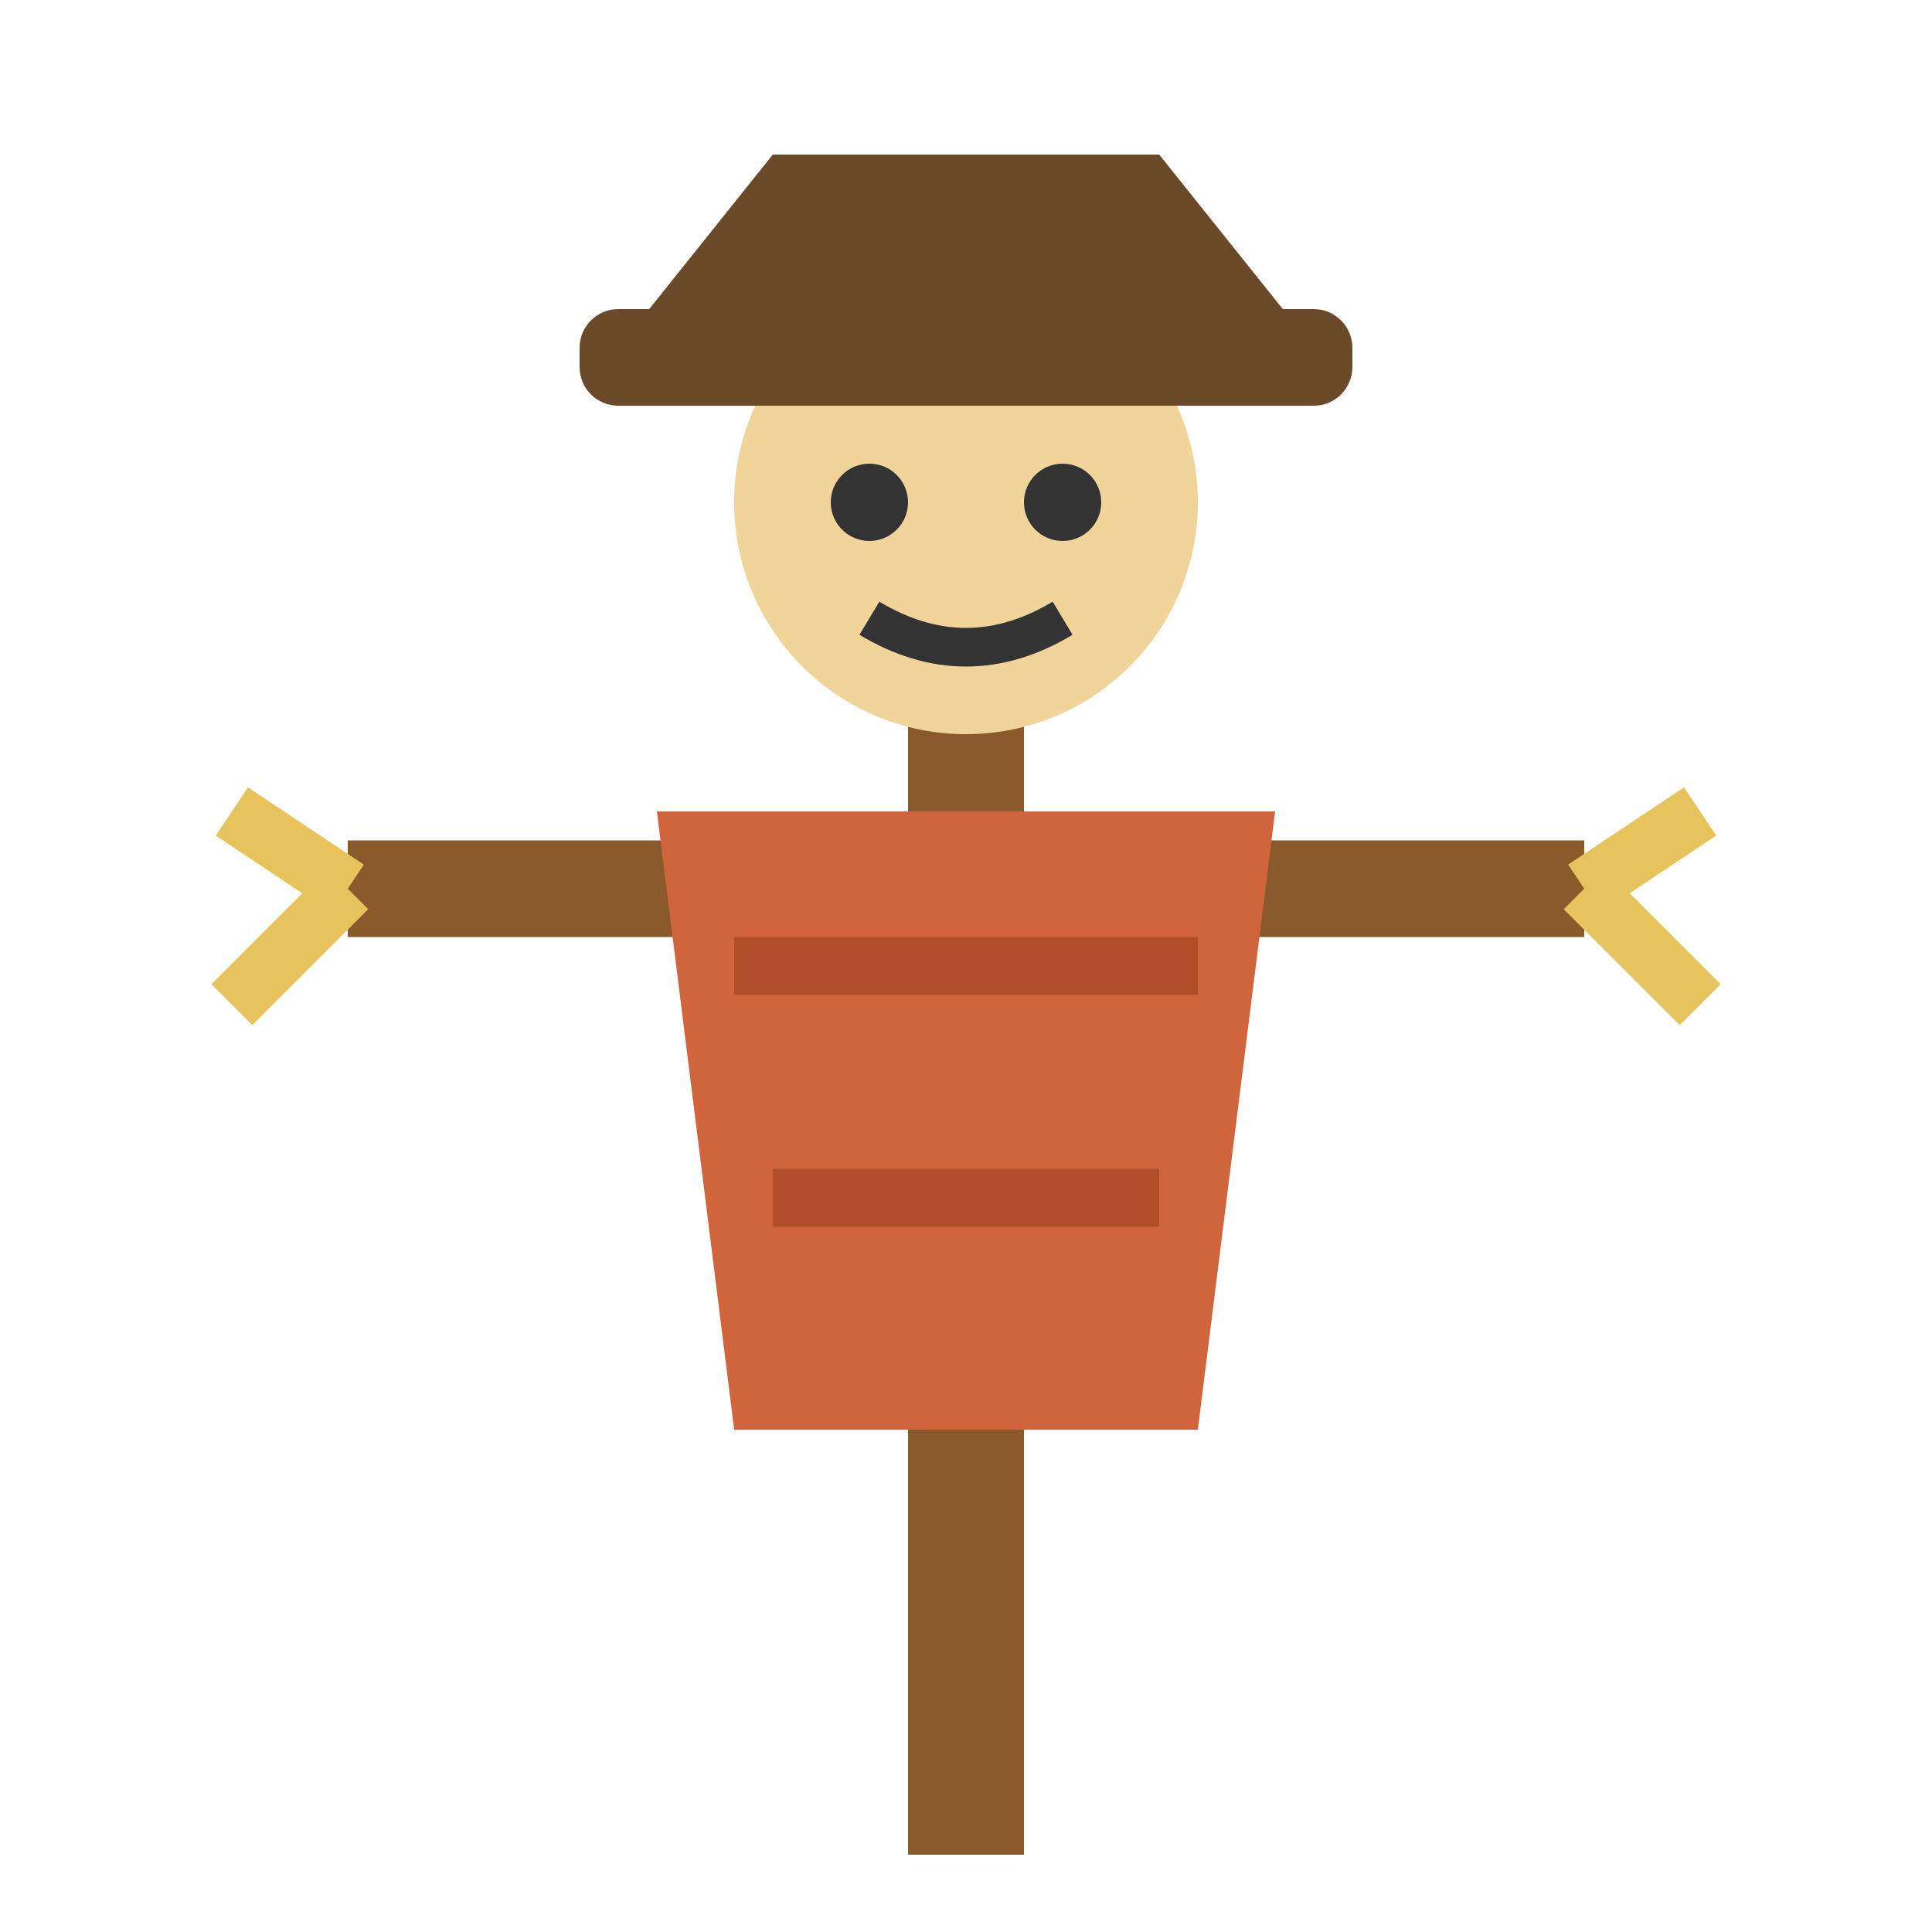
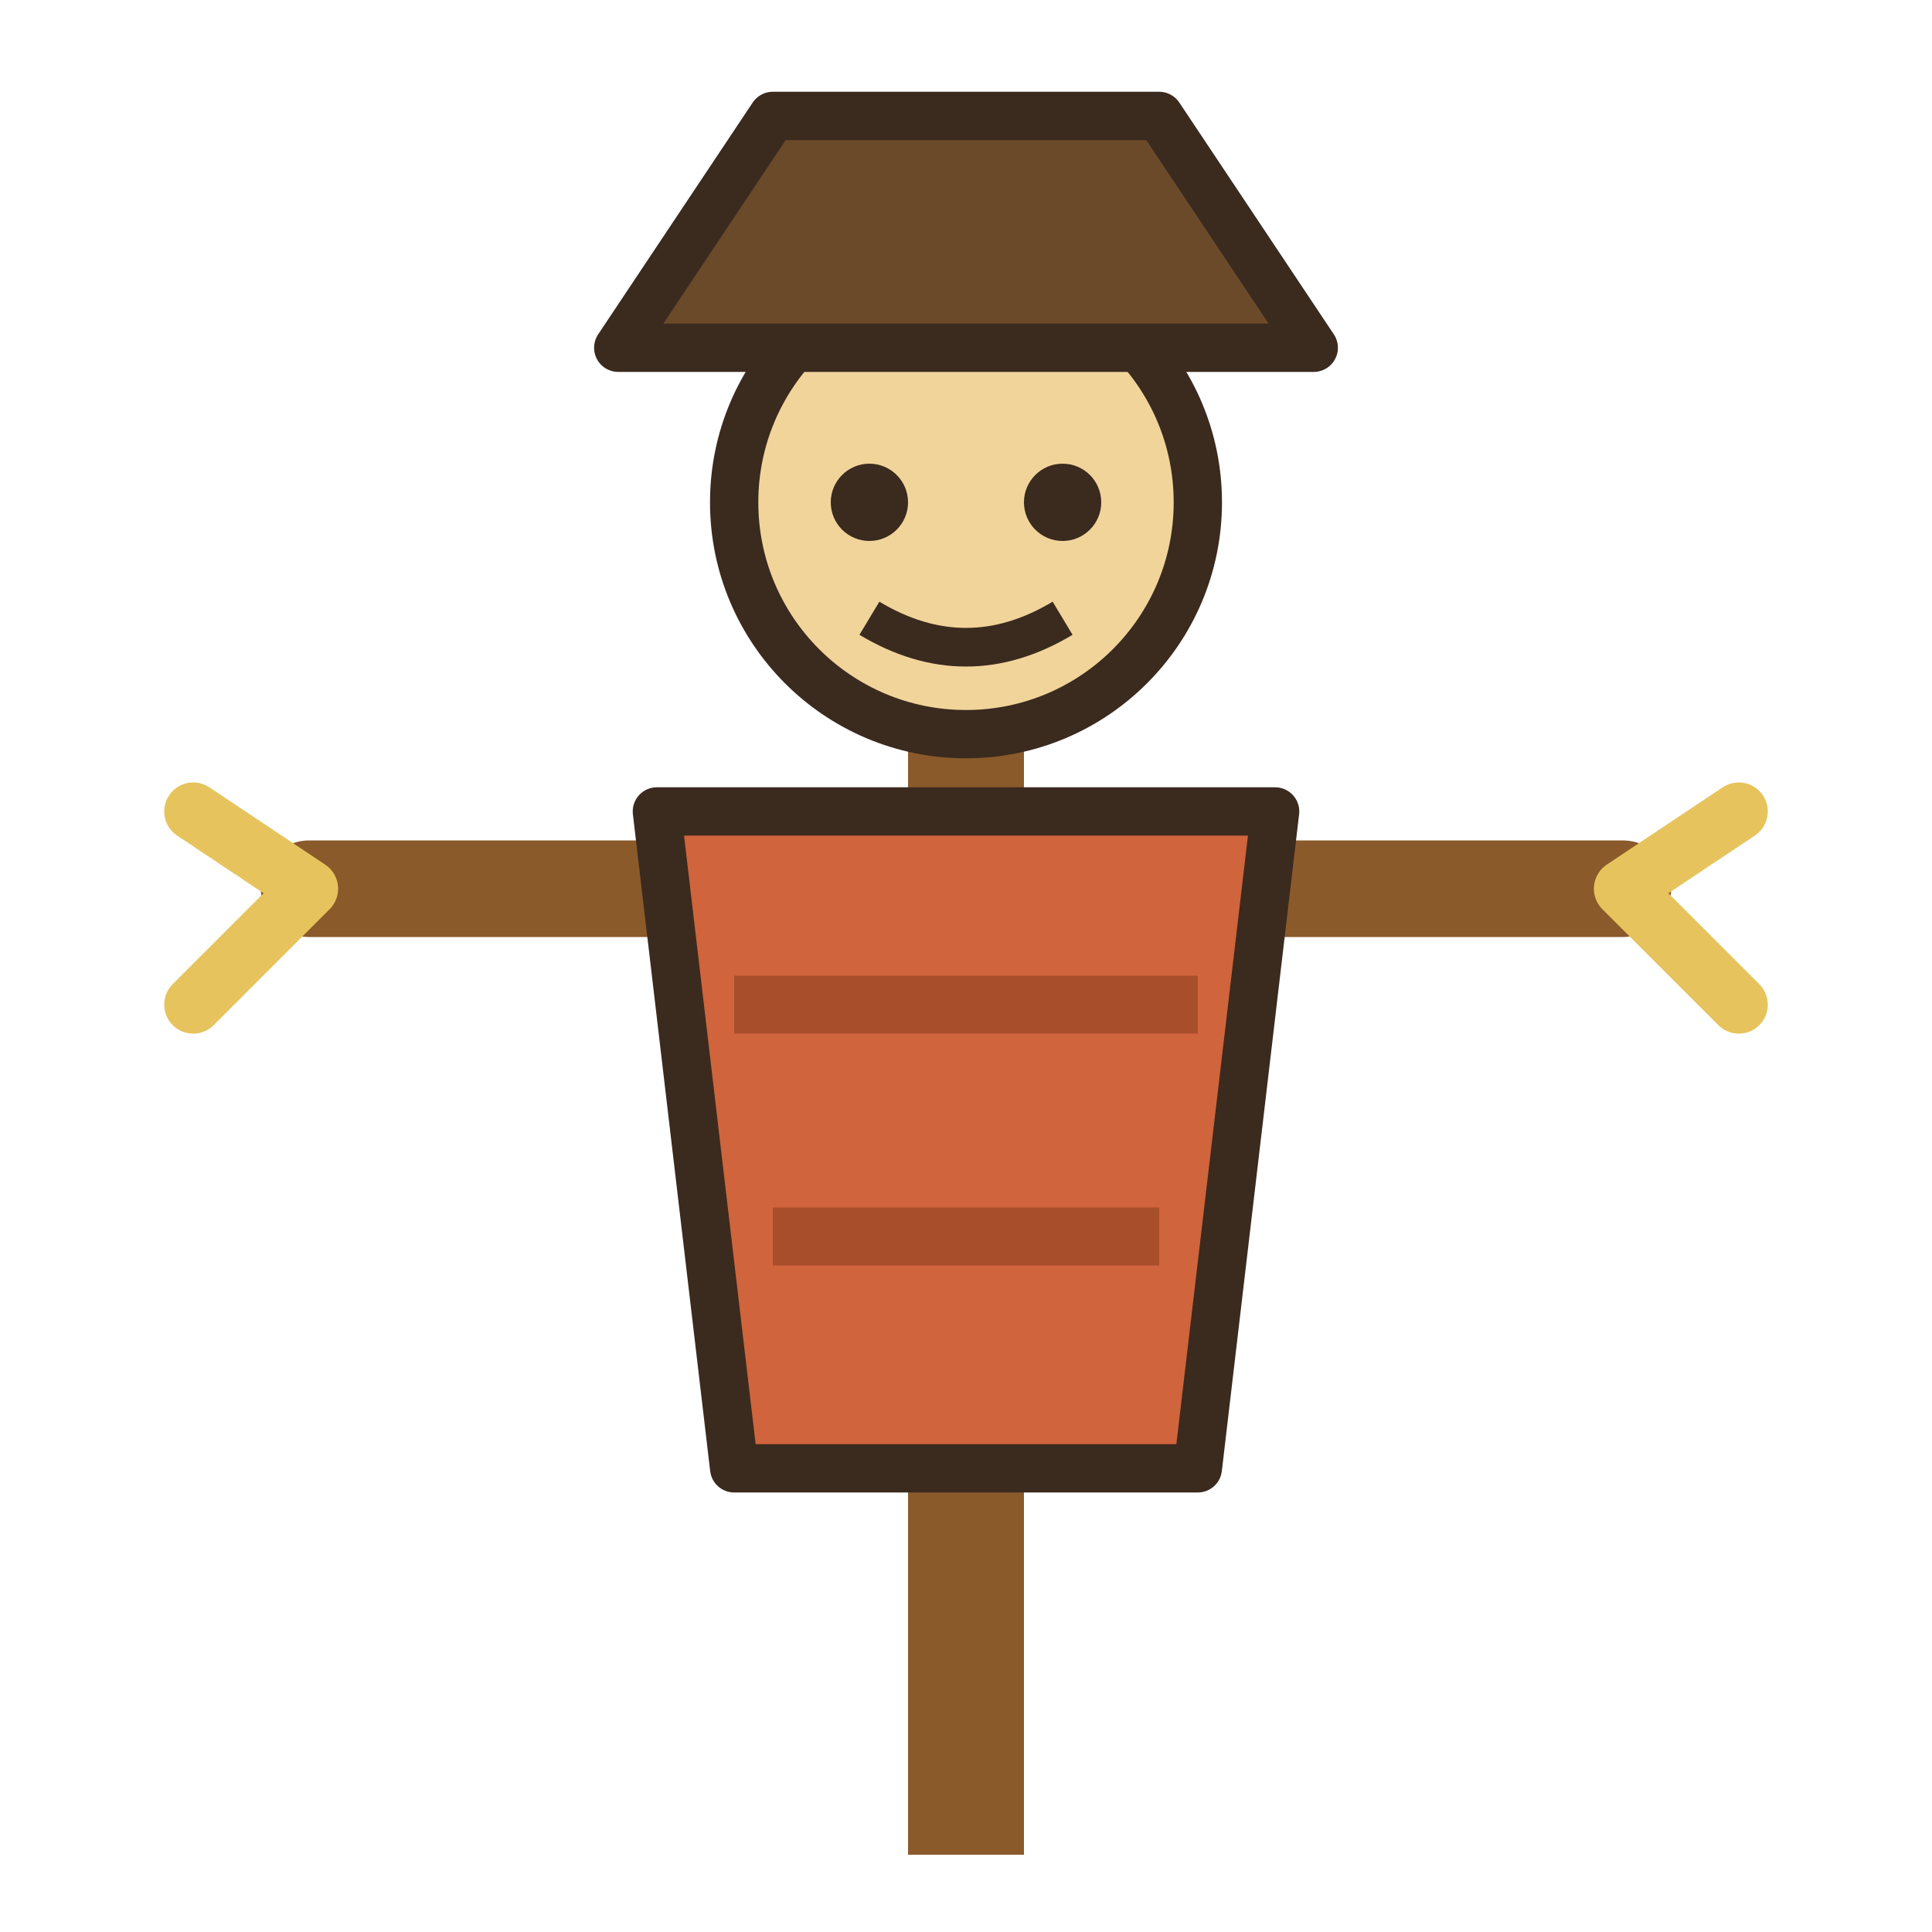
<svg xmlns="http://www.w3.org/2000/svg" viewBox="0 0 100 100">
-   <path d="M50 30 V96" stroke="#8a5a2b" stroke-width="6" />
-   <path d="M18 46 H82" stroke="#8a5a2b" stroke-width="5" />
-   <path d="M34 42 H66 L62 74 H38 Z" fill="#d0643c" />
-   <path d="M38 50 H62 M40 62 H60" stroke="#b04e2a" stroke-width="3" />
-   <circle cx="50" cy="26" r="12" fill="#f0d49a" />
-   <path d="M32 18 H68 L60 8 H40 Z" fill="#6b4a2a" />
-   <rect x="30" y="16" width="40" height="5" rx="2" fill="#6b4a2a" />
-   <circle cx="45" cy="26" r="2" fill="#333" />
-   <circle cx="55" cy="26" r="2" fill="#333" />
-   <path d="M45 32 Q50 35 55 32" stroke="#333" stroke-width="2" fill="none" />
-   <path d="M18 46 l-6 6 M18 46 l-6 -4 M82 46 l6 6 M82 46 l6 -4" stroke="#e6c35c" stroke-width="3" />
+   <path d="M50 30 V96" stroke="#8A5A2B" stroke-width="6" />
+   <path d="M16 46 H84" stroke="#8A5A2B" stroke-width="5" stroke-linecap="round" />
+   <path d="M34 42 H66 L62 76 H38 Z" fill="#D0643C" stroke="#3B2A1E" stroke-width="2.5" stroke-linejoin="round" stroke-linecap="round" />
+   <path d="M38 52 H62 M40 64 H60" stroke="#A84E2A" stroke-width="3" />
+   <circle cx="50" cy="26" r="12" fill="#F0D49A" stroke="#3B2A1E" stroke-width="2.5" stroke-linejoin="round" stroke-linecap="round" />
+   <path d="M32 18 H68 L60 6 H40 Z" fill="#6B4A2A" stroke="#3B2A1E" stroke-width="2.5" stroke-linejoin="round" stroke-linecap="round" />
+   <circle cx="45" cy="26" r="2" fill="#3B2A1E" />
+   <circle cx="55" cy="26" r="2" fill="#3B2A1E" />
+   <path d="M45 32 Q50 35 55 32" stroke="#3B2A1E" stroke-width="2" fill="none" />
+   <path d="M16 46 l-6 6 M16 46 l-6 -4 M84 46 l6 6 M84 46 l6 -4" stroke="#E6C35C" stroke-width="3" stroke-linecap="round" />
</svg>
